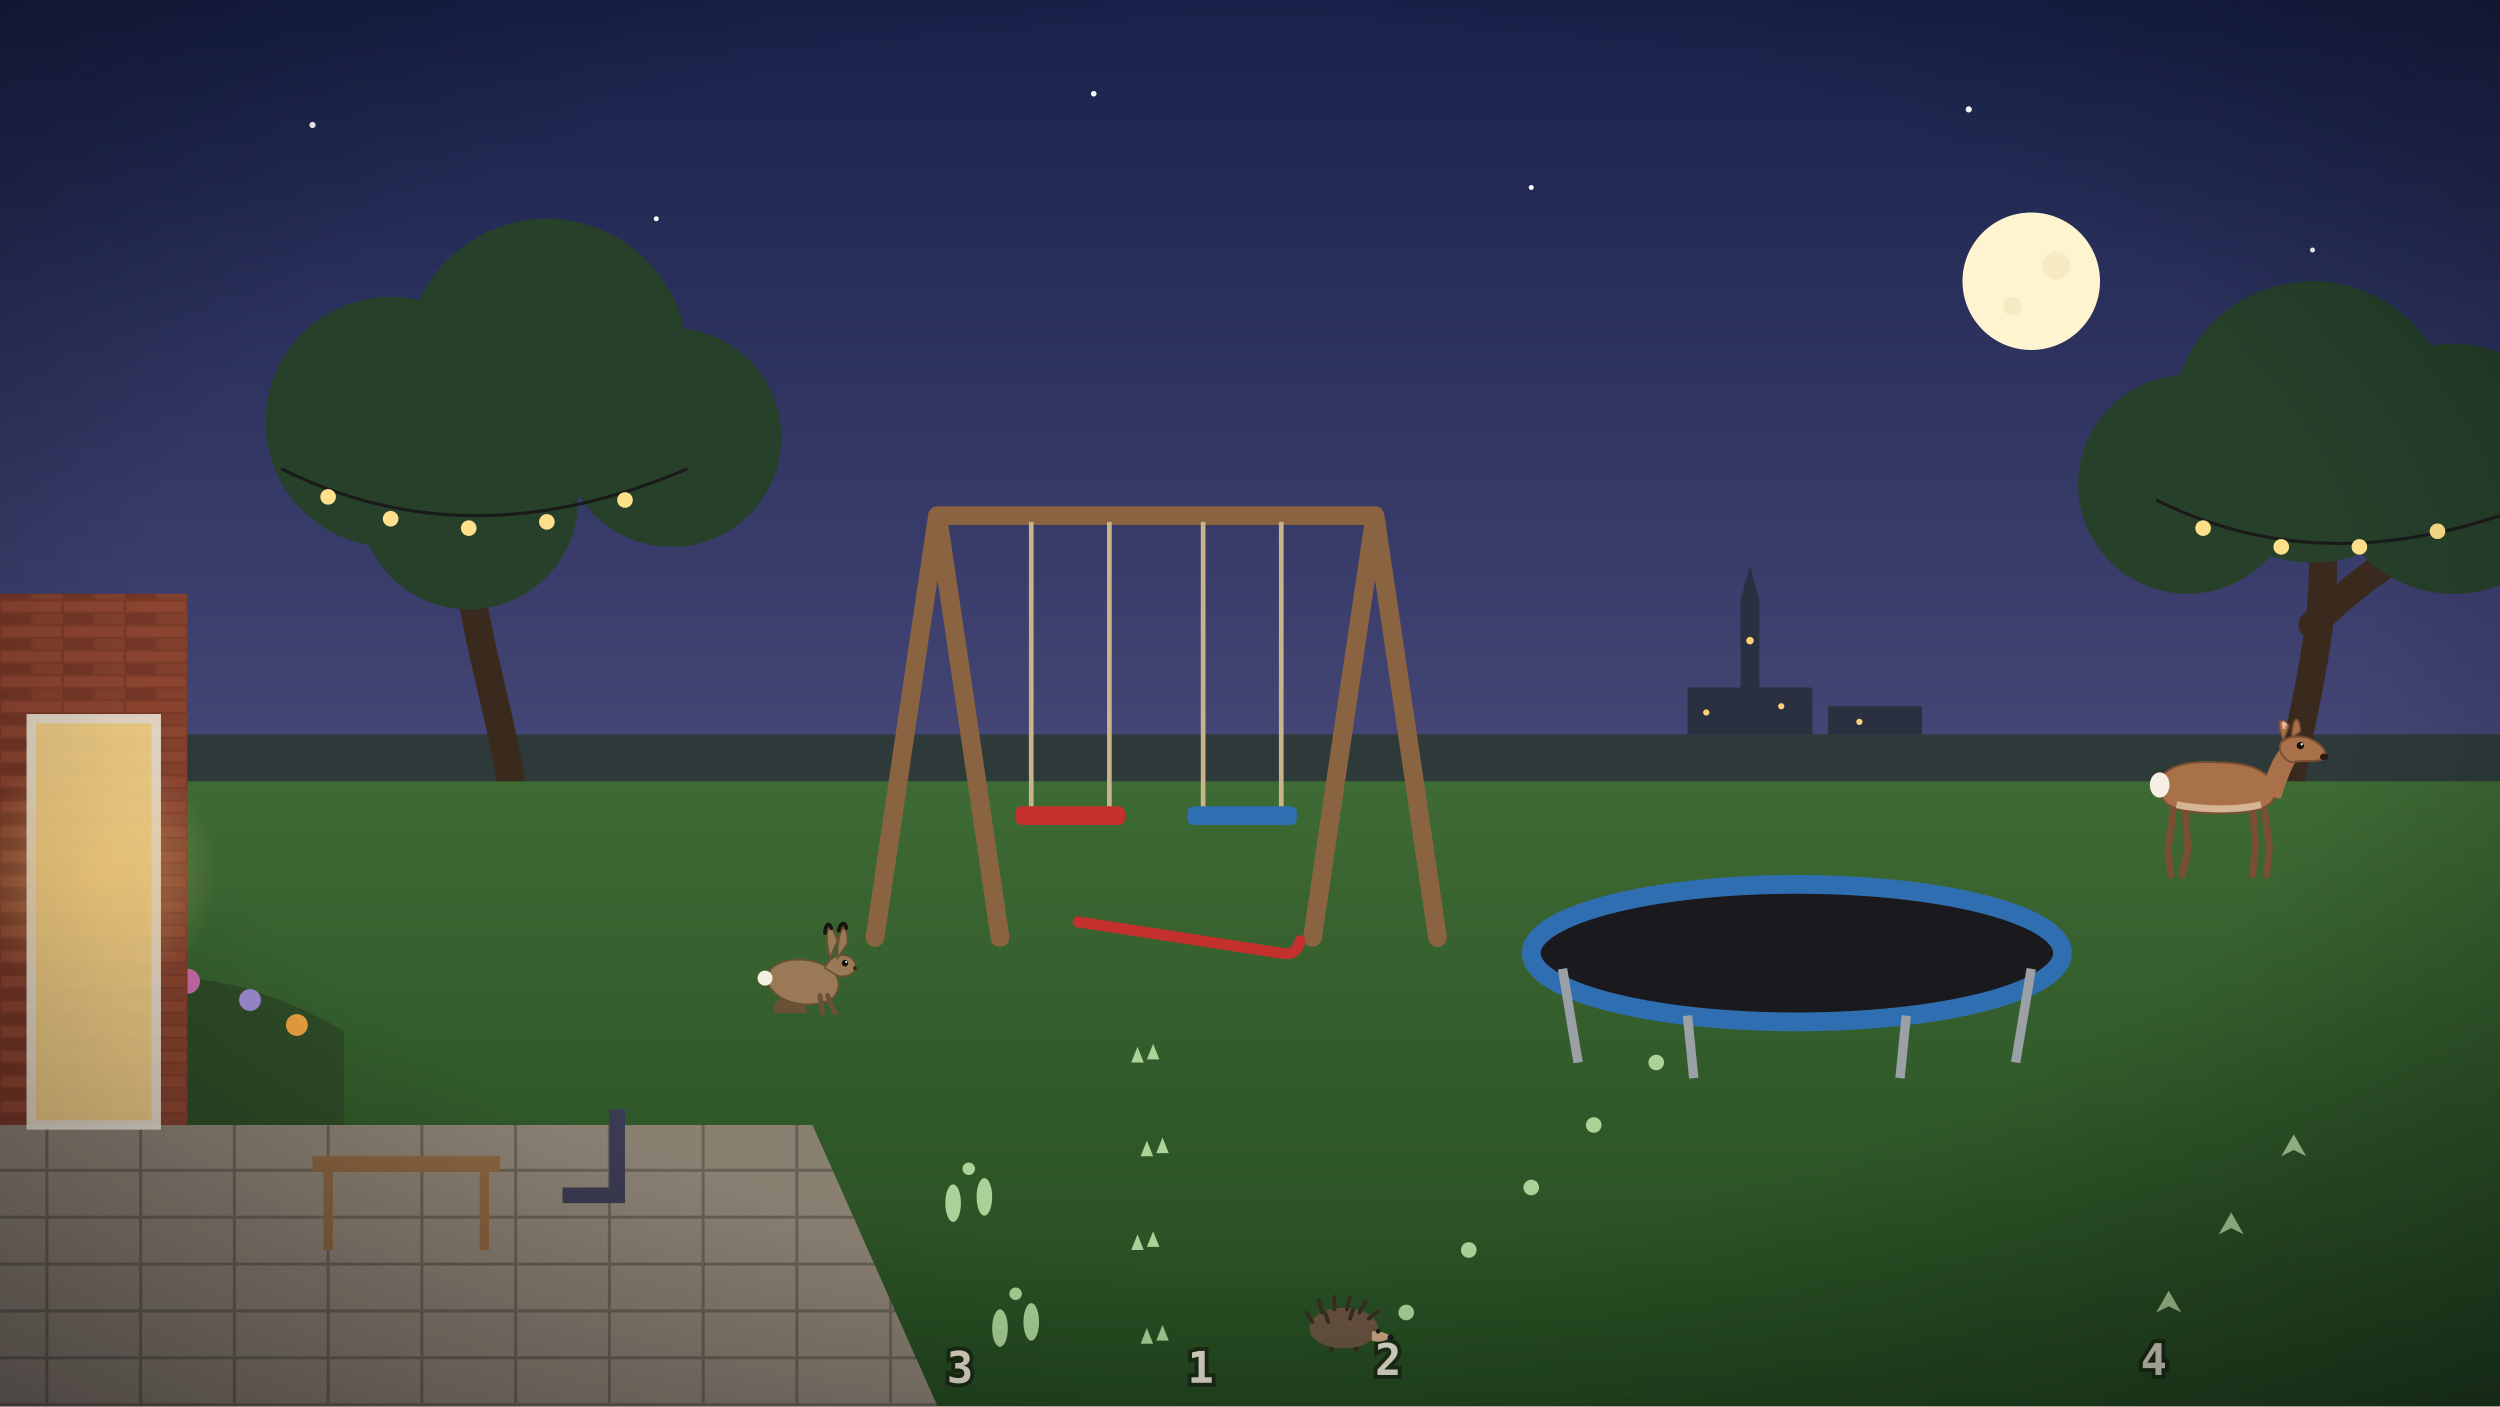
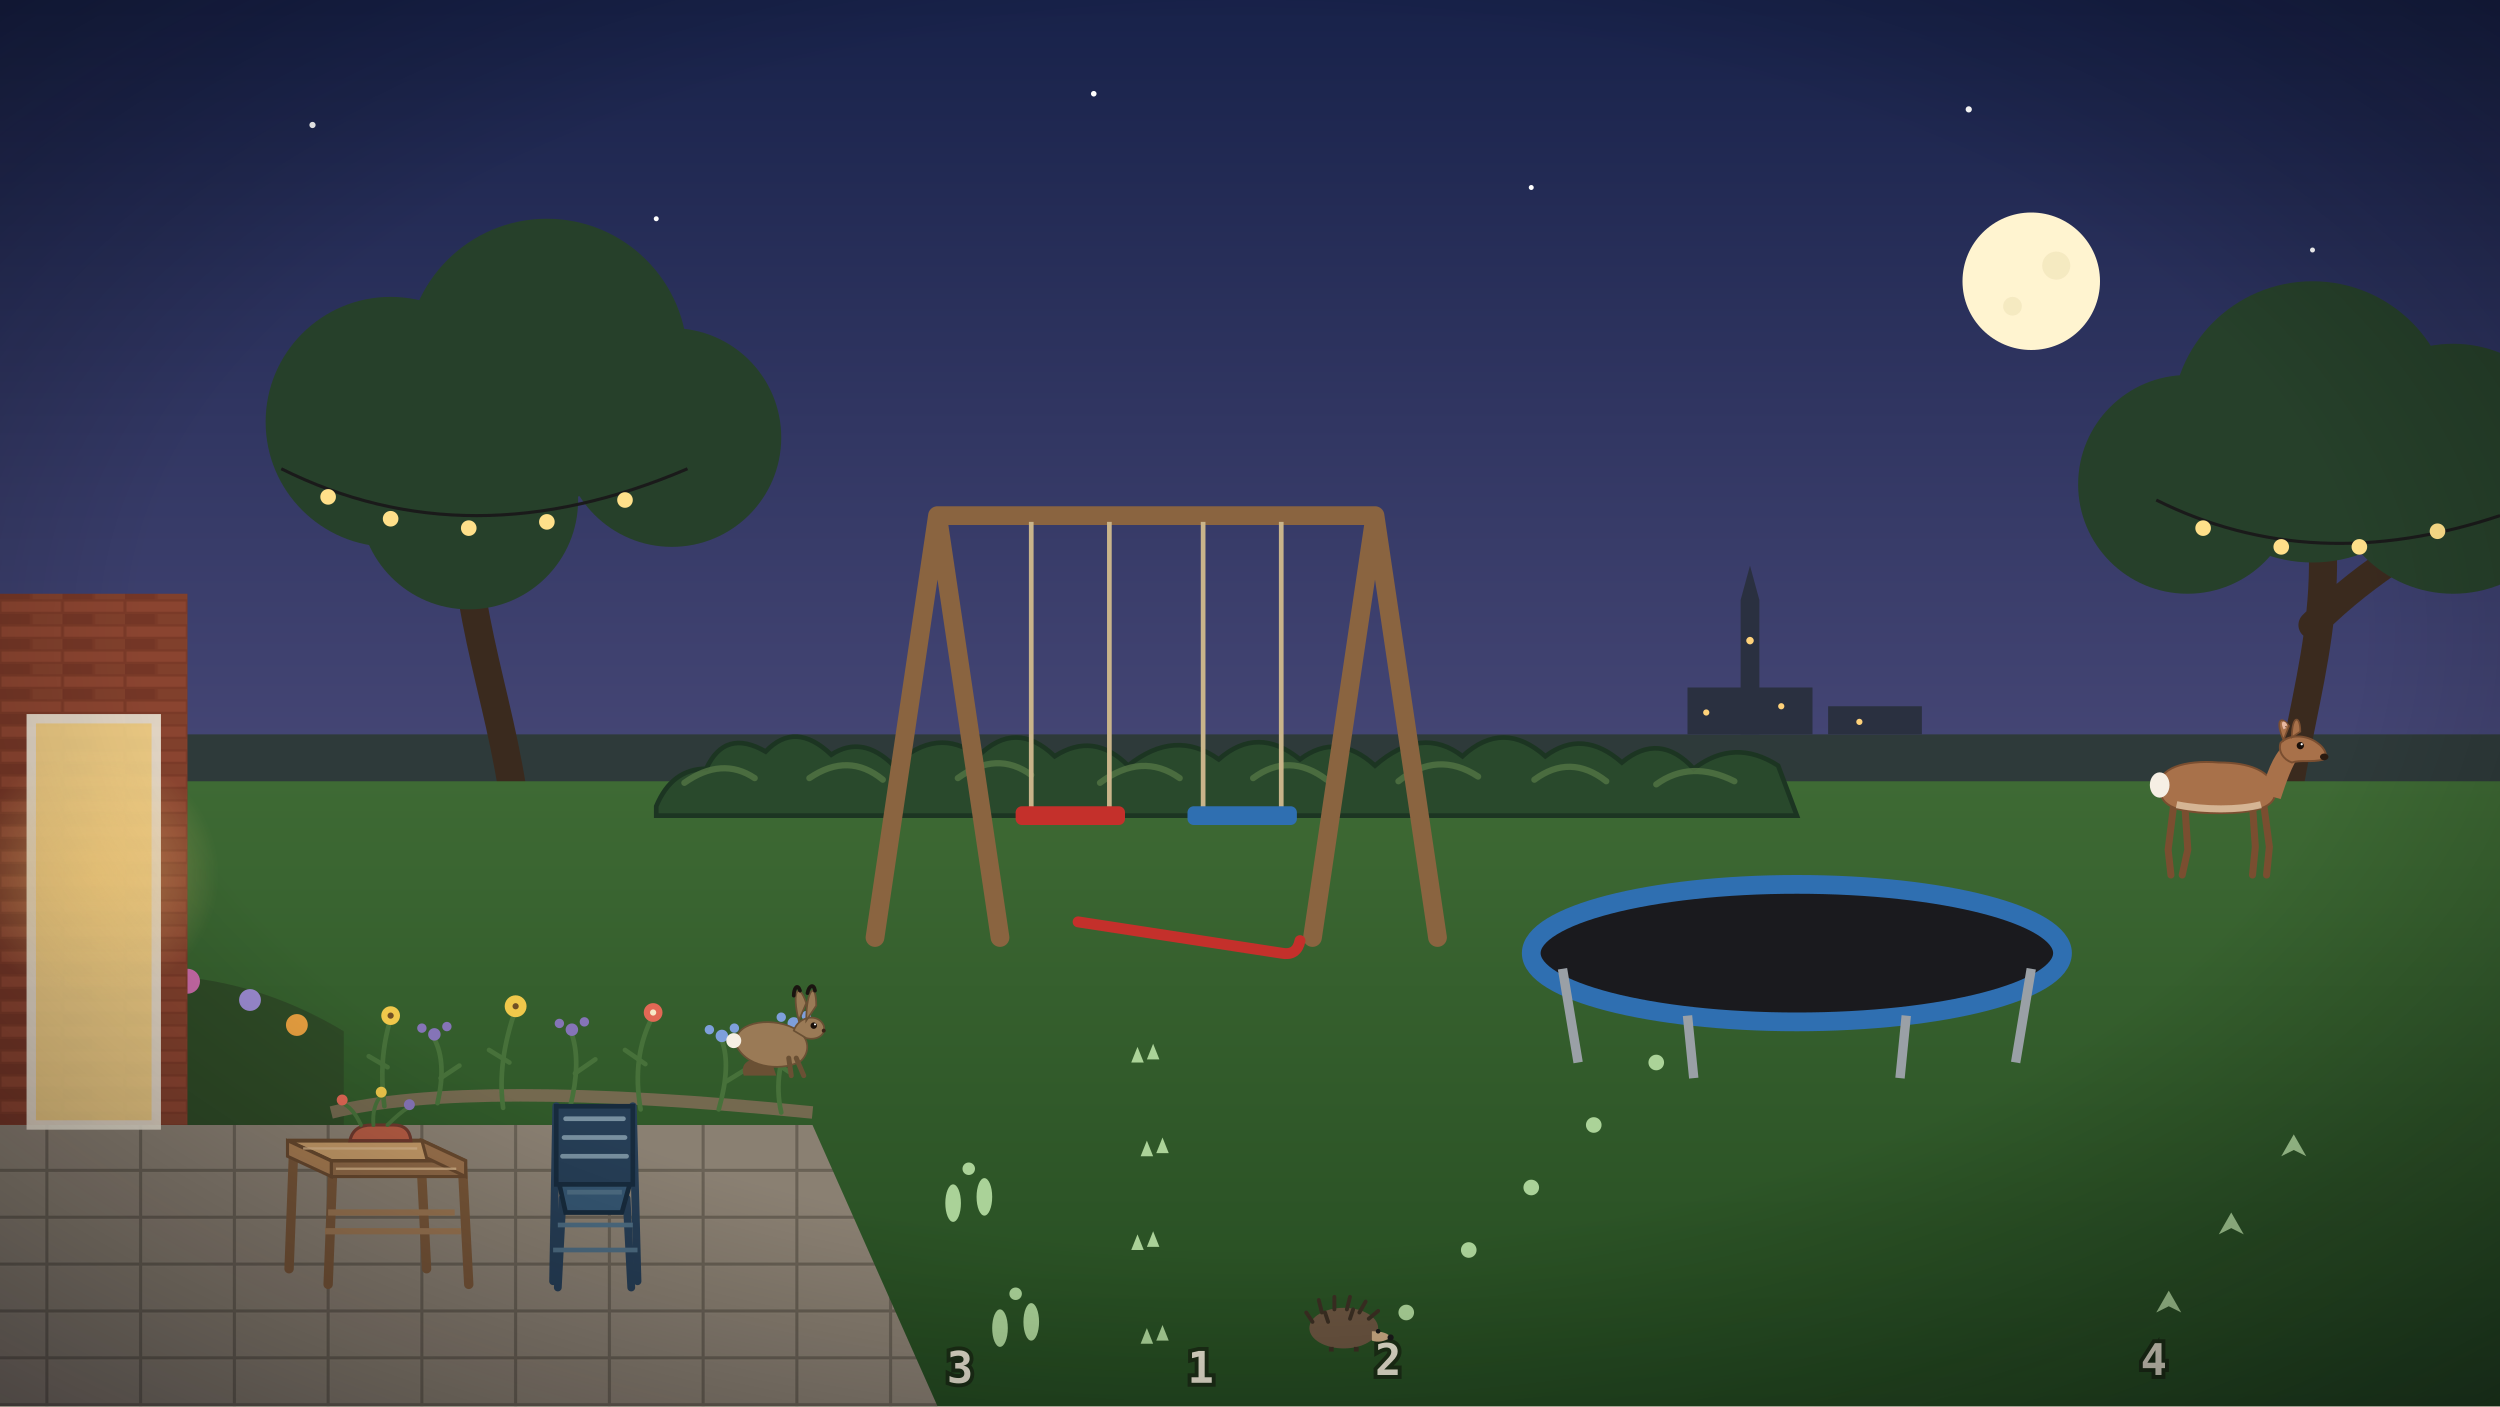
<svg xmlns="http://www.w3.org/2000/svg" class="scene" id="sc-tuin" viewBox="0 0 1600 900" preserveAspectRatio="xMidYMid slice" aria-label="De tuin op het zuiden, bij avond, met het terras, de trampoline en de schommels">
  <defs>
    <linearGradient id="tnSky" x1="0" y1="0" x2="0" y2="1">
      <stop offset="0" stop-color="#18224a" />
      <stop offset=".6" stop-color="#4a4a7a" />
      <stop offset="1" stop-color="#c98a6a" />
    </linearGradient>
    <linearGradient id="tnLawn" x1="0" y1="0" x2="0" y2="1">
      <stop offset="0" stop-color="#3e6a34" />
      <stop offset="1" stop-color="#244a20" />
    </linearGradient>
    <pattern id="tnTiles" width="60" height="30" patternUnits="userSpaceOnUse">
      <rect width="60" height="30" fill="#8a8072" />
      <path d="M0 29 H60 M30 0 V29" stroke="#6a6256" stroke-width="2" />
    </pattern>
    <pattern id="tnBrick" width="40" height="16" patternUnits="userSpaceOnUse">
      <rect width="40" height="16" fill="#7a3a28" />
      <rect x="1" y="1" width="38" height="6.5" fill="#8a4430" />
      <rect x="-19" y="9" width="38" height="6.5" fill="#743626" />
      <rect x="21" y="9" width="38" height="6.5" fill="#80402c" />
    </pattern>
    <radialGradient id="tnGlow" cx=".5" cy=".5" r=".5">
      <stop offset="0" stop-color="#ffd27a" stop-opacity=".5" />
      <stop offset="1" stop-color="#ffd27a" stop-opacity="0" />
    </radialGradient>
    <radialGradient id="tnVign" cx=".5" cy=".45" r=".8">
      <stop offset=".55" stop-color="#000" stop-opacity="0" />
      <stop offset="1" stop-color="#05040e" stop-opacity=".55" />
    </radialGradient>
  </defs>
  <rect width="1600" height="900" fill="url(#tnSky)" />
  <g fill="#fff">
    <circle class="tn-star" cx="200" cy="80" r="2" />
    <circle class="tn-star b" cx="420" cy="140" r="1.6" />
    <circle class="tn-star" cx="700" cy="60" r="1.8" />
    <circle class="tn-star c" cx="980" cy="120" r="1.6" />
    <circle class="tn-star b" cx="1260" cy="70" r="2" />
    <circle class="tn-star" cx="1480" cy="160" r="1.6" />
  </g>
  <circle id="tn-maan" cx="1300" cy="180" r="44" fill="#fff4d0" />
  <circle cx="1316" cy="170" r="9" fill="#efe2b8" opacity=".6" />
  <circle cx="1288" cy="196" r="6" fill="#efe2b8" opacity=".6" />
  <path d="M0 470 H1600 V520 H0Z" fill="#2e3a3a" />
  <g fill="#2a3040">
    <rect x="1080" y="440" width="80" height="30" />
    <rect x="1114" y="384" width="12" height="86" />
    <path d="M1114 384 l6 -22 l6 22z" />
    <rect x="1170" y="452" width="60" height="18" />
  </g>
  <g fill="#ffd27a">
    <circle class="tn-city" cx="1092" cy="456" r="2" />
    <circle class="tn-city b" cx="1140" cy="452" r="2" />
    <circle cx="1120" cy="410" r="2.4" />
    <circle class="tn-city" cx="1190" cy="462" r="2" />
  </g>
  <g>
    <path d="M330 520 C320 440 290 380 300 300 M300 380 C260 340 230 330 200 300 M310 340 C350 300 380 290 420 260" stroke="#3a2a1e" stroke-width="18" fill="none" stroke-linecap="round" />
    <g fill="#26402a">
      <circle cx="250" cy="270" r="80" />
      <circle cx="350" cy="230" r="90" />
      <circle cx="430" cy="280" r="70" />
      <circle cx="300" cy="320" r="70" />
    </g>
    <path d="M1460 540 C1470 450 1500 390 1480 300 M1480 400 C1520 360 1550 350 1580 320" stroke="#3a2a1e" stroke-width="18" fill="none" stroke-linecap="round" />
    <g fill="#26402a">
      <circle cx="1480" cy="270" r="90" />
      <circle cx="1570" cy="300" r="80" />
      <circle cx="1400" cy="310" r="70" />
    </g>
    <g id="tn-lampjes" class="lamp lamp-bulb" fill="#ffe08a">
      <path d="M180 300 Q300 360 440 300 M1380 320 Q1480 370 1600 330" stroke="#1a1a1a" stroke-width="2" fill="none" />
      <circle class="tn-bulb" cx="210" cy="318" r="5" />
      <circle class="tn-bulb b" cx="250" cy="332" r="5" />
      <circle class="tn-bulb" cx="300" cy="338" r="5" />
      <circle class="tn-bulb b" cx="350" cy="334" r="5" />
      <circle class="tn-bulb" cx="400" cy="320" r="5" />
      <circle class="tn-bulb b" cx="1410" cy="338" r="5" />
      <circle class="tn-bulb" cx="1460" cy="350" r="5" />
      <circle class="tn-bulb b" cx="1510" cy="350" r="5" />
      <circle class="tn-bulb" cx="1560" cy="340" r="5" />
    </g>
  </g>
  <path d="M0 500 H1600 V900 H0Z" fill="url(#tnLawn)" />
+   <g id="tn-haag" aria-label="Lage groene haag langs de achterrand van de tuin">
+     <path d="M420 516 Q430 492 452 492 Q464 466 490 481 Q509 461 532 483 Q552 470 572 490 Q600 464 626 484 Q650 460 675 484 Q700 468 722 490 Q752 466 780 486 Q805 464 832 486 Q856 468 880 490 Q910 464 936 484 Q962 460 989 484 Q1013 466 1038 488 Q1062 468 1084 492 Q1110 472 1138 490 L1150 522 H420Z" fill="#29492c" stroke="#1c3522" stroke-width="3" />
+     <path d="M438 501 Q462 484 483 498 M518 498 Q543 481 565 499 M613 498 Q638 480 660 496 M704 501 Q731 481 755 498 M802 498 Q825 481 849 499 M895 500 Q920 480 946 497 M982 499 Q1005 482 1028 500 M1060 502 Q1082 486 1110 500" fill="none" stroke="#527443" stroke-width="4" stroke-linecap="round" opacity=".8" />
+   </g>
  <g id="tn-schommel">
    <path d="M600 330 L560 600 M600 330 L640 600 M880 330 L840 600 M880 330 L920 600 M600 330 H880" stroke="#8a6440" stroke-width="12" stroke-linecap="round" />
    <g class="tn-swing">
      <path d="M660 334 V520 M710 334 V520" stroke="#c9b48a" stroke-width="3" />
      <rect x="650" y="516" width="70" height="12" rx="4" fill="#c4302b" />
    </g>
    <g class="tn-swing b">
      <path d="M770 334 V520 M820 334 V520" stroke="#c9b48a" stroke-width="3" />
      <rect x="760" y="516" width="70" height="12" rx="4" fill="#2f6fb1" />
    </g>
  </g>
  <g id="tn-tramp">
    <ellipse cx="1150" cy="610" rx="170" ry="44" fill="#1a1a1e" stroke="#2f6fb1" stroke-width="12" />
    <path d="M1000 620 L1010 680 M1300 620 L1290 680 M1080 650 L1084 690 M1220 650 L1216 690" stroke="#9aa0a6" stroke-width="6" />
  </g>
  <g id="tn-sporen" fill="#b8e0a4" opacity=".9">
    <g transform="translate(730 860)">
      <path d="M0 0 l4 -10 l4 10z M10 -2 l4 -10 l4 10z" />
    </g>
    <g transform="translate(724 800)">
      <path d="M0 0 l4 -10 l4 10z M10 -2 l4 -10 l4 10z" />
    </g>
    <g transform="translate(730 740)">
      <path d="M0 0 l4 -10 l4 10z M10 -2 l4 -10 l4 10z" />
    </g>
    <g transform="translate(724 680)">
      <path d="M0 0 l4 -10 l4 10z M10 -2 l4 -10 l4 10z" />
    </g>
    <g>
      <circle cx="900" cy="840" r="5" />
      <circle cx="940" cy="800" r="5" />
      <circle cx="980" cy="760" r="5" />
      <circle cx="1020" cy="720" r="5" />
      <circle cx="1060" cy="680" r="5" />
    </g>
    <g>
      <ellipse cx="640" cy="850" rx="5" ry="12" />
      <ellipse cx="660" cy="846" rx="5" ry="12" />
      <circle cx="650" cy="828" r="4" />
      <ellipse cx="610" cy="770" rx="5" ry="12" />
      <ellipse cx="630" cy="766" rx="5" ry="12" />
      <circle cx="620" cy="748" r="4" />
    </g>
    <g>
      <path d="M1380 840 l8 -14 l8 14 l-8 -4z" />
      <path d="M1420 790 l8 -14 l8 14 l-8 -4z" />
      <path d="M1460 740 l8 -14 l8 14 l-8 -4z" />
    </g>
    <g font-family="IBM Plex Mono, monospace" font-size="28" font-weight="600" fill="#f8f0e0" stroke="#1a2a14" stroke-width="5" paint-order="stroke">
      <text x="760" y="885">1</text>
      <text x="880" y="880">2</text>
      <text x="606" y="885">3</text>
      <text x="1370" y="880">4</text>
    </g>
  </g>
  <g id="tn-koevoet">
    <path d="M690 590 L820 610 q10 2 12 -8" stroke="#c4302b" stroke-width="7" fill="none" stroke-linecap="round" />
  </g>
  <g id="tn-border">
    <path d="M0 640 Q120 600 220 660 V720 H0Z" fill="#2e4a26" />
    <g>
      <circle cx="40" cy="630" r="8" fill="#c86aa8" />
      <circle cx="80" cy="620" r="7" fill="#e8a040" />
      <circle cx="120" cy="628" r="8" fill="#c86aa8" />
      <circle cx="160" cy="640" r="7" fill="#9a8ad0" />
      <circle cx="60" cy="650" r="6" fill="#f6efe2" />
      <circle cx="190" cy="656" r="7" fill="#e8a040" />
    </g>
  </g>
+   <g id="tn-wildflowers" aria-label="Wilde bloemen langs de terrasrand">
+     <path d="M212 712 Q300 690 520 712" fill="none" stroke="#74694f" stroke-width="8" />
+     <g fill="none" stroke="#47713a" stroke-width="3" stroke-linecap="round">
+       <path d="M246 708 Q242 678 250 652 M280 706 Q286 680 278 665 M322 709 Q318 680 330 646 M365 708 Q372 680 366 662 M410 710 Q404 676 418 650 M460 710 Q468 682 462 666 M500 712 Q494 686 508 658" />
+       <path d="M248 683 l-12 -7 M282 690 l12 -8 M326 680 l-13 -8 M368 687 l13 -9 M413 681 l-13 -9 M465 692 l13 -8 M505 686 l-12 -8" />
+     </g>
+     <g fill="#f0c84b">
+       <circle cx="250" cy="650" r="6" />
+       <circle cx="250" cy="650" r="2" fill="#704f24" />
+       <circle cx="330" cy="644" r="7" />
+       <circle cx="330" cy="644" r="2" fill="#704f24" />
+     </g>
+     <g fill="#8574b7">
+       <circle cx="278" cy="662" r="4" />
+       <circle cx="270" cy="658" r="3" />
+       <circle cx="286" cy="657" r="3" />
+       <circle cx="366" cy="659" r="4" />
+       <circle cx="358" cy="655" r="3" />
+       <circle cx="374" cy="654" r="3" />
+     </g>
+     <g fill="#e26855">
+       <circle cx="418" cy="648" r="6" />
+       <circle cx="418" cy="648" r="2" fill="#f6e8c8" />
+     </g>
+     <g fill="#7e9fdb">
+       <circle cx="462" cy="663" r="4" />
+       <circle cx="454" cy="659" r="3" />
+       <circle cx="470" cy="658" r="3" />
+       <circle cx="508" cy="655" r="4" />
+       <circle cx="500" cy="651" r="3" />
+       <circle cx="516" cy="650" r="3" />
+     </g>
+   </g>
  <g id="tn-terras">
    <path d="M0 720 H520 L600 900 H0Z" fill="url(#tnTiles)" />
    <rect x="0" y="380" width="120" height="340" fill="url(#tnBrick)" />
    <rect x="20" y="460" width="80" height="260" fill="#f2d48a" opacity=".9" stroke="#e9e2d2" stroke-width="6" />
    <circle cx="60" cy="560" r="80" fill="url(#tnGlow)" />
-     <g>
-       <rect x="200" y="740" width="120" height="10" fill="#8a6440" />
-       <path d="M210 750 v50 M310 750 v50" stroke="#8a6440" stroke-width="6" />
-       <path d="M360 770 h40 v-60 h-10 v50 h-30z" fill="#3a3a52" />
+     <g id="tn-terras-tafel">
+       <path class="tn-table-leg" d="M188 734 L185 812" stroke="#785638" stroke-width="6" stroke-linecap="round" />
+       <path class="tn-table-leg" d="M269 734 L273 812" stroke="#785638" stroke-width="6" stroke-linecap="round" />
+       <path class="tn-table-leg" d="M213 747 L210 822" stroke="#785638" stroke-width="6" stroke-linecap="round" />
+       <path class="tn-table-leg" d="M296 747 L300 822" stroke="#785638" stroke-width="6" stroke-linecap="round" />
+       <path d="M208 788 H295 M210 776 H291" stroke="#9b7652" stroke-width="4" />
+       <path d="M184 730 L270 730 L298 743 L212 743Z" fill="#c49a68" stroke="#68492e" stroke-width="2.5" />
+       <path d="M212 743 H298 V753 H212Z" fill="#8f6947" stroke="#68492e" stroke-width="2" />
+       <path d="M184 730 L212 743 V753 L184 740Z" fill="#a77c51" stroke="#68492e" stroke-width="2" />
+       <path d="M270 730 L298 743 V753 L273 741Z" fill="#9a714c" stroke="#68492e" stroke-width="2" />
+       <path d="M194 735 L267 735 M215 748 H292" stroke="#d7b58b" stroke-width="1.5" opacity=".8" />
+       <path d="M224 730 Q226 720 238 720 H252 Q262 720 263 730Z" fill="#b45b43" stroke="#6e392d" stroke-width="2" />
+       <path d="M231 720 Q226 709 219 706 M239 720 Q238 708 244 701 M248 720 Q256 712 261 709" stroke="#47713a" stroke-width="2.5" fill="none" stroke-linecap="round" />
+       <circle cx="219" cy="704" r="3.5" fill="#e26855" />
+       <circle cx="244" cy="699" r="3.5" fill="#f0c84b" />
+       <circle cx="262" cy="707" r="3.5" fill="#8574b7" />
+     </g>
+     <g id="tn-terras-stoel">
+       <path class="tn-chair-leg" d="M356 708 L354 820" stroke="#263e56" stroke-width="5" stroke-linecap="round" />
+       <path class="tn-chair-leg" d="M405 708 L408 820" stroke="#263e56" stroke-width="5" stroke-linecap="round" />
+       <path class="tn-chair-leg" d="M360 767 L357 824" stroke="#263e56" stroke-width="5" stroke-linecap="round" />
+       <path class="tn-chair-leg" d="M401 767 L404 824" stroke="#263e56" stroke-width="5" stroke-linecap="round" />
+       <path d="M356 708 H405 V758 H356Z" fill="#263e56" stroke="#172b3d" stroke-width="3" />
+       <path d="M362 716 H399 M361 728 H400 M360 740 H401" stroke="#7890a0" stroke-width="3" stroke-linecap="round" />
+       <path d="M358 758 H403 L398 776 H362Z" fill="#355672" stroke="#172b3d" stroke-width="3" />
+       <path d="M363 763 H398 M354 800 H408 M357 784 H405" stroke="#4d6c82" stroke-width="3" />
    </g>
  </g>
  <g id="tn-haas">
    <g class="ree-walk" style="--walk:-240px;--dir:-1;--walkt:16s">
      <g class="haas-hop">
-         <g transform="translate(520 650)">
+         <g transform="translate(500 690)">
          <g transform="translate(0 0) scale(0.8 0.8)">
            <path d="M-30 -2 C-34 -14 -22 -18 -8 -14 L-4 -2Z" fill="#6a5034" />
            <path d="M-36 -26 C-40 -44 -10 -50 10 -40 C22 -34 24 -22 16 -14 C4 -6 -26 -6 -36 -26Z" fill="#9a7a56" stroke="#6a5034" stroke-width="1.4" />
            <circle cx="-38" cy="-30" r="6" fill="#f6efe4" />
            <path d="M12 -16 L18 -2 M6 -16 L8 -2" stroke="#6a5034" stroke-width="4" stroke-linecap="round" />
            <path d="M10 -38 C14 -50 30 -52 34 -42 C36 -34 28 -30 20 -32Z" fill="#9a7a56" stroke="#6a5034" stroke-width="1.4" />
            <path d="M14 -46 C8 -70 14 -78 20 -60Z M20 -46 C20 -72 28 -78 28 -58Z" fill="#9a7a56" stroke="#6a5034" stroke-width="1.4" />
            <path d="M10 -66 C10 -72 13 -76 15 -70 M21 -68 C22 -74 26 -76 27 -70" stroke="#1a1410" stroke-width="3" fill="none" stroke-linecap="round" />
            <circle cx="26" cy="-42" r="2.6" fill="#1a100a" />
            <circle cx="27" cy="-43" r=".8" fill="#fff" />
            <circle cx="34" cy="-38" r="1.6" fill="#3a2418" />
          </g>
        </g>
      </g>
    </g>
  </g>
  <g id="tn-egel">
    <g class="tn-egelwalk">
      <g transform="translate(860 860)">
        <ellipse cx="0" cy="-10" rx="22" ry="13" fill="#6a5440" />
        <path d="M-20 -14 l-4 -6 M-14 -20 l-2 -8 M-6 -22 l0 -8 M2 -22 l2 -8 M10 -20 l4 -7 M16 -16 l6 -5 M-10 -14 l-2 -6 M4 -16 l2 -6" stroke="#3a2e22" stroke-width="2.5" stroke-linecap="round" />
        <path d="M18 -8 q10 0 12 4 q-6 4 -12 2z" fill="#c9a882" />
        <circle cx="30" cy="-4" r="2" fill="#1a1a1a" />
        <circle cx="22" cy="-8" r="1.5" fill="#1a1a1a" />
        <path d="M-8 2 v3 M8 2 v3" stroke="#3a2e22" stroke-width="3" />
      </g>
    </g>
  </g>
  <g id="tn-ree" class="tn-ree">
    <g class="ree-walk walking" style="--walk:-220px;--dir:-1;--walkt:24s">
      <g transform="translate(1420 560)">
        <g transform="translate(0 0) scale(0.9 0.9)">
          <path class="rleg a" d="M-32 -50 L-36 -18 L-34 0" stroke="#7a4e30" stroke-width="5" fill="none" stroke-linecap="round" />
          <path class="rleg b" d="M-24 -48 L-22 -18 L-26 0" stroke="#7a4e30" stroke-width="5" fill="none" stroke-linecap="round" />
          <path class="rleg b" d="M24 -50 L26 -20 L24 0" stroke="#7a4e30" stroke-width="5" fill="none" stroke-linecap="round" />
          <path class="rleg a" d="M32 -50 L36 -20 L34 0" stroke="#7a4e30" stroke-width="5" fill="none" stroke-linecap="round" />
          <path d="M-42 -62 C-44 -76 -24 -82 0 -80 C22 -80 36 -74 40 -62 C42 -50 32 -44 0 -44 C-28 -44 -42 -48 -42 -62Z" fill="#a8714a" stroke="#7a4e30" stroke-width="1.4" />
          <path d="M-30 -50 C-10 -46 14 -46 30 -50" stroke="#e8d2b4" stroke-width="5" fill="none" opacity=".7" />
          <ellipse cx="-42" cy="-64" rx="7" ry="9" fill="#f6efe4" />
          <g id="tn-reehead">
            <g>
              <path d="M30 -58 C34 -72 38 -84 46 -92 L58 -86 C52 -78 48 -66 44 -54Z" fill="#a8714a" />
              <path d="M44 -94 C50 -100 62 -100 70 -94 C76 -90 78 -84 74 -82 C66 -80 58 -82 52 -80 C46 -82 42 -88 44 -94Z" fill="#a8714a" stroke="#7a4e30" stroke-width="1.4" />
              <ellipse cx="75" cy="-84" rx="3" ry="2.4" fill="#2a1a10" />
              <circle cx="58" cy="-92" r="2.6" fill="#1a100a" />
              <circle cx="59" cy="-93" r=".8" fill="#fff" />
              <path d="M46 -96 C40 -110 44 -114 50 -106Z M52 -98 C52 -114 58 -114 58 -102Z" fill="#a8714a" stroke="#7a4e30" stroke-width="1.2" />
              <path d="M47 -104 C45 -108 46 -110 48 -106" stroke="#e8b8a0" stroke-width="2" />
            </g>
          </g>
        </g>
      </g>
    </g>
  </g>
  <rect width="1600" height="900" fill="url(#tnVign)" pointer-events="none" />
  <g class="hits">
    <rect class="hit" data-hs="naarbinnen" data-label="De glazen deur terug naar de zaal" x="14" y="454" width="92" height="266" fill="transparent" />
    <rect class="hit" data-hs="sporen" data-label="Sporen in het gras" x="200" y="620" width="1300" height="40" fill="transparent" />
    <rect class="hit" data-hs="sporen" data-label="Sporen in het gras" x="200" y="690" width="1300" height="200" fill="transparent" />
    <rect class="hit" data-hs="schommel" data-label="De schommels" x="560" y="320" width="370" height="280" fill="transparent" />
    <rect class="hit" id="hit-koevoet" data-hs="koevoet" data-label="Iets roods in het gras" x="680" y="580" width="160" height="40" fill="transparent" />
    <rect class="hit" data-hs="tramp" data-label="De trampoline" x="980" y="560" width="340" height="110" fill="transparent" />
    <rect class="hit" data-hs="tnree" data-label="De ree, die in het maanlicht door de tuin loopt" x="1160" y="486" width="350" height="84" fill="transparent" />
    <rect class="hit" data-hs="terras" data-label="Het terras op het zuiden" x="150" y="726" width="300" height="100" fill="transparent" />
    <rect class="hit" data-hs="sterren" data-label="De sterren" x="150" y="40" width="900" height="120" fill="transparent" />
    <rect class="hit" data-hs="haas" data-label="Een haas die door de tuin huppelt" x="250" y="600" width="300" height="60" fill="transparent" />
    <rect class="hit" data-hs="egel" data-label="Een egel in het gras" x="760" y="820" width="260" height="60" fill="transparent" />
    <rect class="hit" data-hs="maan" data-label="De maan" x="1250" y="130" width="100" height="100" fill="transparent" />
    <rect class="hit" data-hs="stad2" data-label="De lichtjes van Groningen en de Martinitoren" x="1060" y="360" width="180" height="110" fill="transparent" />
-     <rect class="hit" data-hs="border" data-label="De bloemenborder" x="0" y="600" width="220" height="80" fill="transparent" />
+     <rect class="hit" data-hs="border" data-label="De bloemenborder" x="108" y="600" width="112" height="80" fill="transparent" />
    <rect class="hit" data-hs="bomen" data-label="Fruitbomen met lampjes" x="170" y="180" width="300" height="200" fill="transparent" />
  </g>
</svg>
